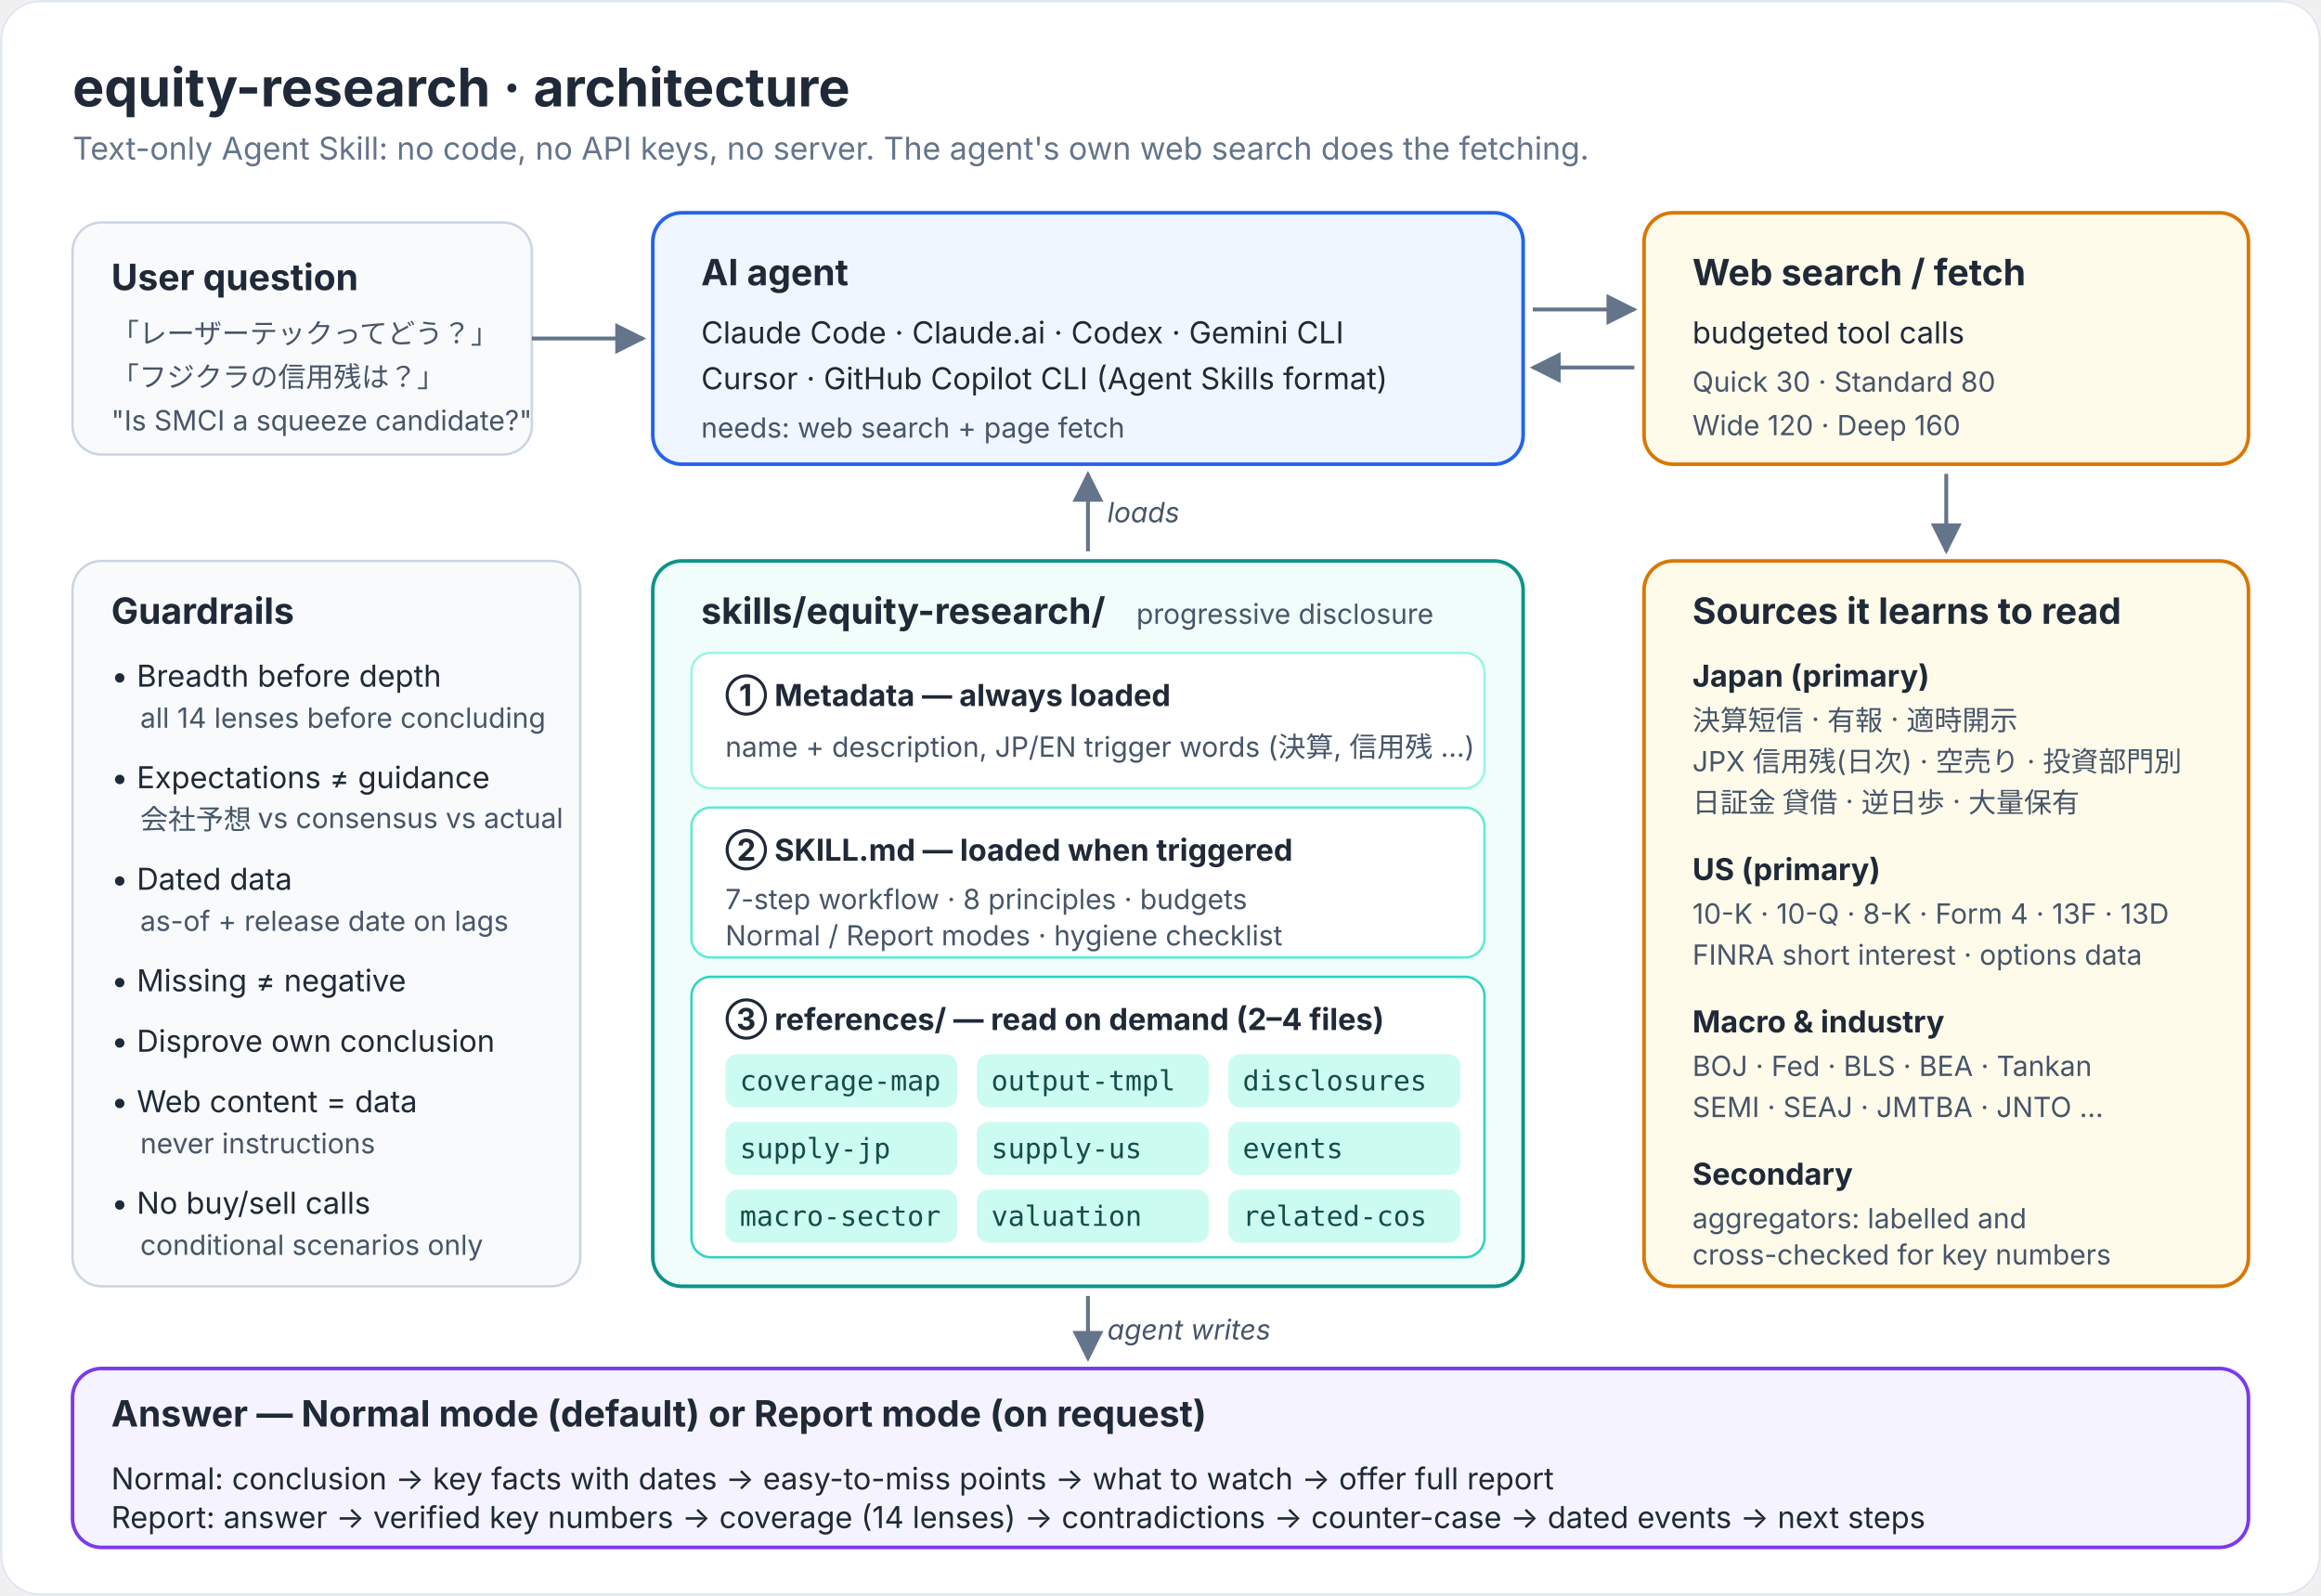
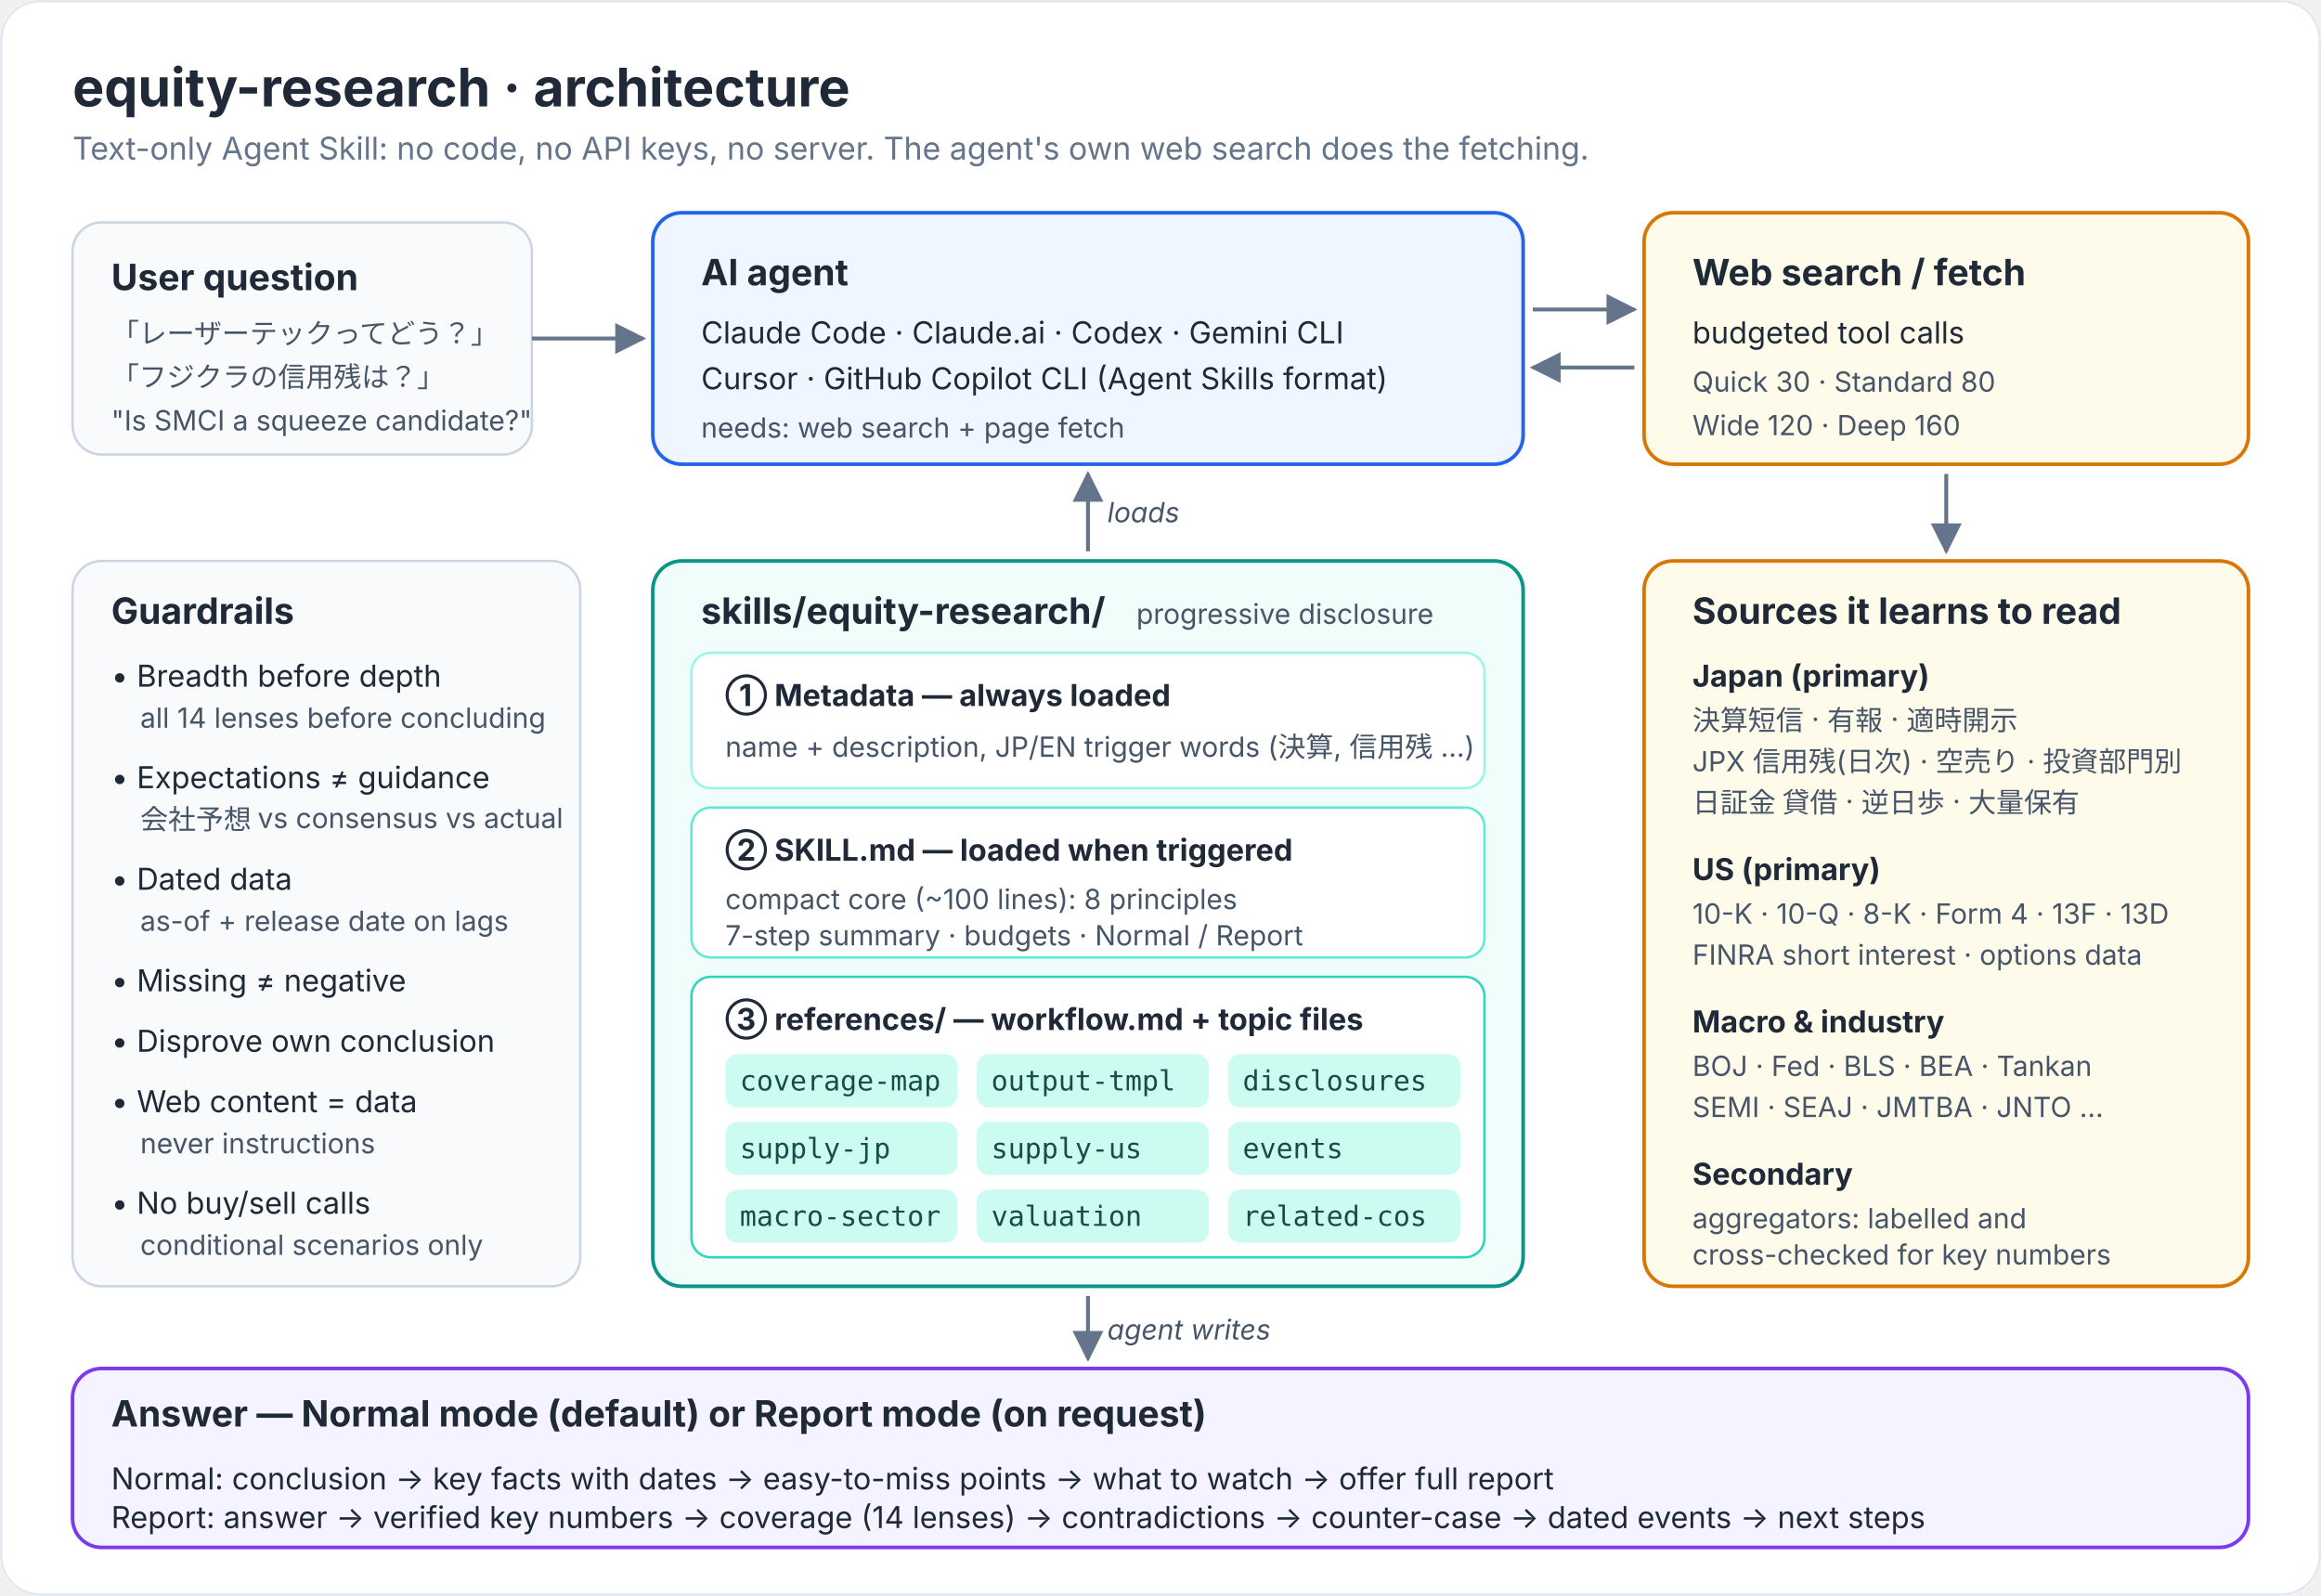
<svg xmlns="http://www.w3.org/2000/svg" viewBox="0 0 960 660" width="960" height="660" role="img" aria-labelledby="title desc">
  <defs>
    <marker id="arrow" viewBox="0 0 10 10" refX="9" refY="5" markerWidth="8" markerHeight="8" orient="auto-start-reverse">
      <path d="M0,0 L10,5 L0,10 z" fill="#64748b" />
    </marker>
    <style>
      .t { font-family: Inter, -apple-system, "Segoe UI", Helvetica, Arial, "Noto Sans JP", "Noto Sans CJK JP", "Hiragino Sans", "Yu Gothic", Meiryo, sans-serif; fill: #1f2937; }
      .h1 { font-size: 22px; font-weight: 700; }
      .sub { font-size: 13px; fill: #64748b; }
      .bt { font-size: 15px; font-weight: 700; }
      .b { font-size: 12.5px; }
      .s { font-size: 11.5px; fill: #475569; }
      .chip { font-size: 11.5px; font-family: ui-monospace, SFMono-Regular, Menlo, Consolas, monospace; fill: #134e4a; }
      .lbl { font-size: 11.5px; fill: #475569; font-style: italic; }
      .line { stroke: #64748b; stroke-width: 1.6; fill: none; }
    </style>
  </defs>
  <rect x="0" y="0" width="960" height="660" rx="16" fill="#ffffff" />
  <rect x="0.5" y="0.5" width="959" height="659" rx="16" fill="none" stroke="#e2e8f0" />
  <text class="t h1" x="30" y="44">equity-research · architecture</text>
  <text class="t sub" x="30" y="66">Text-only Agent Skill: no code, no API keys, no server. The agent's own web search does the fetching.</text>
  <rect x="30" y="92" width="190" height="96" rx="12" fill="#f8fafc" stroke="#cbd5e1" />
  <text class="t bt" x="46" y="120">User question</text>
  <text class="t s" x="46" y="142">「レーザーテックってどう？」</text>
  <text class="t s" x="46" y="160">「フジクラの信用残は？」</text>
  <text class="t s" x="46" y="178">"Is SMCI a squeeze candidate?"</text>
  <rect x="270" y="88" width="360" height="104" rx="12" fill="#eff6ff" stroke="#2563eb" stroke-width="1.5" />
  <text class="t bt" x="290" y="118" fill="#1e3a8a">AI agent</text>
  <text class="t b" x="290" y="142">Claude Code · Claude.ai · Codex · Gemini CLI</text>
  <text class="t b" x="290" y="161">Cursor · GitHub Copilot CLI (Agent Skills format)</text>
  <text class="t s" x="290" y="181">needs: web search + page fetch</text>
  <rect x="680" y="88" width="250" height="104" rx="12" fill="#fffbeb" stroke="#d97706" stroke-width="1.5" />
  <text class="t bt" x="700" y="118" fill="#92400e">Web search / fetch</text>
  <text class="t b" x="700" y="142">budgeted tool calls</text>
  <text class="t s" x="700" y="162">Quick 30 · Standard 80</text>
  <text class="t s" x="700" y="180">Wide 120 · Deep 160</text>
  <path class="line" d="M220 140 L266 140" marker-end="url(#arrow)" />
  <path class="line" d="M634 128 L676 128" marker-end="url(#arrow)" />
  <path class="line" d="M676 152 L634 152" marker-end="url(#arrow)" />
  <rect x="270" y="232" width="360" height="300" rx="12" fill="#f0fdfa" stroke="#0d9488" stroke-width="1.5" />
  <text class="t bt" x="290" y="258" fill="#134e4a">skills/equity-research/</text>
  <text class="t s" x="470" y="258">progressive disclosure</text>
  <rect x="286" y="270" width="328" height="56" rx="8" fill="#ffffff" stroke="#99f6e4" />
  <text class="t b" x="300" y="292" font-weight="700">① Metadata — always loaded</text>
  <text class="t s" x="300" y="313">name + description, JP/EN trigger words (決算, 信用残 …)</text>
  <rect x="286" y="334" width="328" height="62" rx="8" fill="#ffffff" stroke="#5eead4" />
  <text class="t b" x="300" y="356" font-weight="700">② SKILL.md — loaded when triggered</text>
-   <text class="t s" x="300" y="376">7-step workflow · 8 principles · budgets</text>
-   <text class="t s" x="300" y="391">Normal / Report modes · hygiene checklist</text>
+   <text class="t s" x="300" y="376">compact core (~100 lines): 8 principles</text>
+   <text class="t s" x="300" y="391">7-step summary · budgets · Normal / Report</text>
  <rect x="286" y="404" width="328" height="116" rx="8" fill="#ffffff" stroke="#2dd4bf" />
-   <text class="t b" x="300" y="426" font-weight="700">③ references/ — read on demand (2–4 files)</text>
+   <text class="t b" x="300" y="426" font-weight="700">③ references/ — workflow.md + topic files</text>
  <g>
    <rect x="300" y="436" width="96" height="22" rx="5" fill="#ccfbf1" />
    <text class="chip" x="306" y="451">coverage-map</text>
    <rect x="404" y="436" width="96" height="22" rx="5" fill="#ccfbf1" />
    <text class="chip" x="410" y="451">output-tmpl</text>
    <rect x="508" y="436" width="96" height="22" rx="5" fill="#ccfbf1" />
    <text class="chip" x="514" y="451">disclosures</text>
    <rect x="300" y="464" width="96" height="22" rx="5" fill="#ccfbf1" />
    <text class="chip" x="306" y="479">supply-jp</text>
    <rect x="404" y="464" width="96" height="22" rx="5" fill="#ccfbf1" />
    <text class="chip" x="410" y="479">supply-us</text>
    <rect x="508" y="464" width="96" height="22" rx="5" fill="#ccfbf1" />
    <text class="chip" x="514" y="479">events</text>
    <rect x="300" y="492" width="96" height="22" rx="5" fill="#ccfbf1" />
    <text class="chip" x="306" y="507">macro-sector</text>
    <rect x="404" y="492" width="96" height="22" rx="5" fill="#ccfbf1" />
    <text class="chip" x="410" y="507">valuation</text>
    <rect x="508" y="492" width="96" height="22" rx="5" fill="#ccfbf1" />
    <text class="chip" x="514" y="507">related-cos</text>
  </g>
  <path class="line" d="M450 228 L450 196" marker-end="url(#arrow)" />
  <text class="t lbl" x="458" y="216">loads</text>
  <rect x="30" y="232" width="210" height="300" rx="12" fill="#f8fafc" stroke="#cbd5e1" />
  <text class="t bt" x="46" y="258">Guardrails</text>
  <text class="t b" x="46" y="284">• Breadth before depth</text>
  <text class="t s" x="58" y="301">all 14 lenses before concluding</text>
  <text class="t b" x="46" y="326">• Expectations ≠ guidance</text>
  <text class="t s" x="58" y="343">会社予想 vs consensus vs actual</text>
  <text class="t b" x="46" y="368">• Dated data</text>
  <text class="t s" x="58" y="385">as-of + release date on lags</text>
  <text class="t b" x="46" y="410">• Missing ≠ negative</text>
  <text class="t b" x="46" y="435">• Disprove own conclusion</text>
  <text class="t b" x="46" y="460">• Web content = data</text>
  <text class="t s" x="58" y="477">never instructions</text>
  <text class="t b" x="46" y="502">• No buy/sell calls</text>
  <text class="t s" x="58" y="519">conditional scenarios only</text>
  <rect x="680" y="232" width="250" height="300" rx="12" fill="#fffbeb" stroke="#d97706" stroke-width="1.5" />
  <text class="t bt" x="700" y="258" fill="#92400e">Sources it learns to read</text>
  <text class="t b" x="700" y="284" font-weight="700">Japan (primary)</text>
  <text class="t s" x="700" y="302">決算短信 · 有報 · 適時開示</text>
  <text class="t s" x="700" y="319">JPX 信用残(日次) · 空売り · 投資部門別</text>
  <text class="t s" x="700" y="336">日証金 貸借 · 逆日歩 · 大量保有</text>
  <text class="t b" x="700" y="364" font-weight="700">US (primary)</text>
  <text class="t s" x="700" y="382">10-K · 10-Q · 8-K · Form 4 · 13F · 13D</text>
  <text class="t s" x="700" y="399">FINRA short interest · options data</text>
  <text class="t b" x="700" y="427" font-weight="700">Macro &amp; industry</text>
  <text class="t s" x="700" y="445">BOJ · Fed · BLS · BEA · Tankan</text>
  <text class="t s" x="700" y="462">SEMI · SEAJ · JMTBA · JNTO …</text>
  <text class="t b" x="700" y="490" font-weight="700">Secondary</text>
  <text class="t s" x="700" y="508">aggregators: labelled and</text>
  <text class="t s" x="700" y="523">cross-checked for key numbers</text>
  <path class="line" d="M805 196 L805 228" marker-end="url(#arrow)" />
  <path class="line" d="M450 536 L450 562" marker-end="url(#arrow)" />
  <text class="t lbl" x="458" y="554">agent writes</text>
  <rect x="30" y="566" width="900" height="74" rx="12" fill="#f5f3ff" stroke="#7c3aed" stroke-width="1.5" />
  <text class="t bt" x="46" y="590" fill="#4c1d95">Answer — Normal mode (default) or Report mode (on request)</text>
  <text class="t b" x="46" y="616">Normal: conclusion → key facts with dates → easy-to-miss points → what to watch → offer full report</text>
  <text class="t b" x="46" y="632">Report: answer → verified key numbers → coverage (14 lenses) → contradictions → counter-case → dated events → next steps</text>
</svg>
